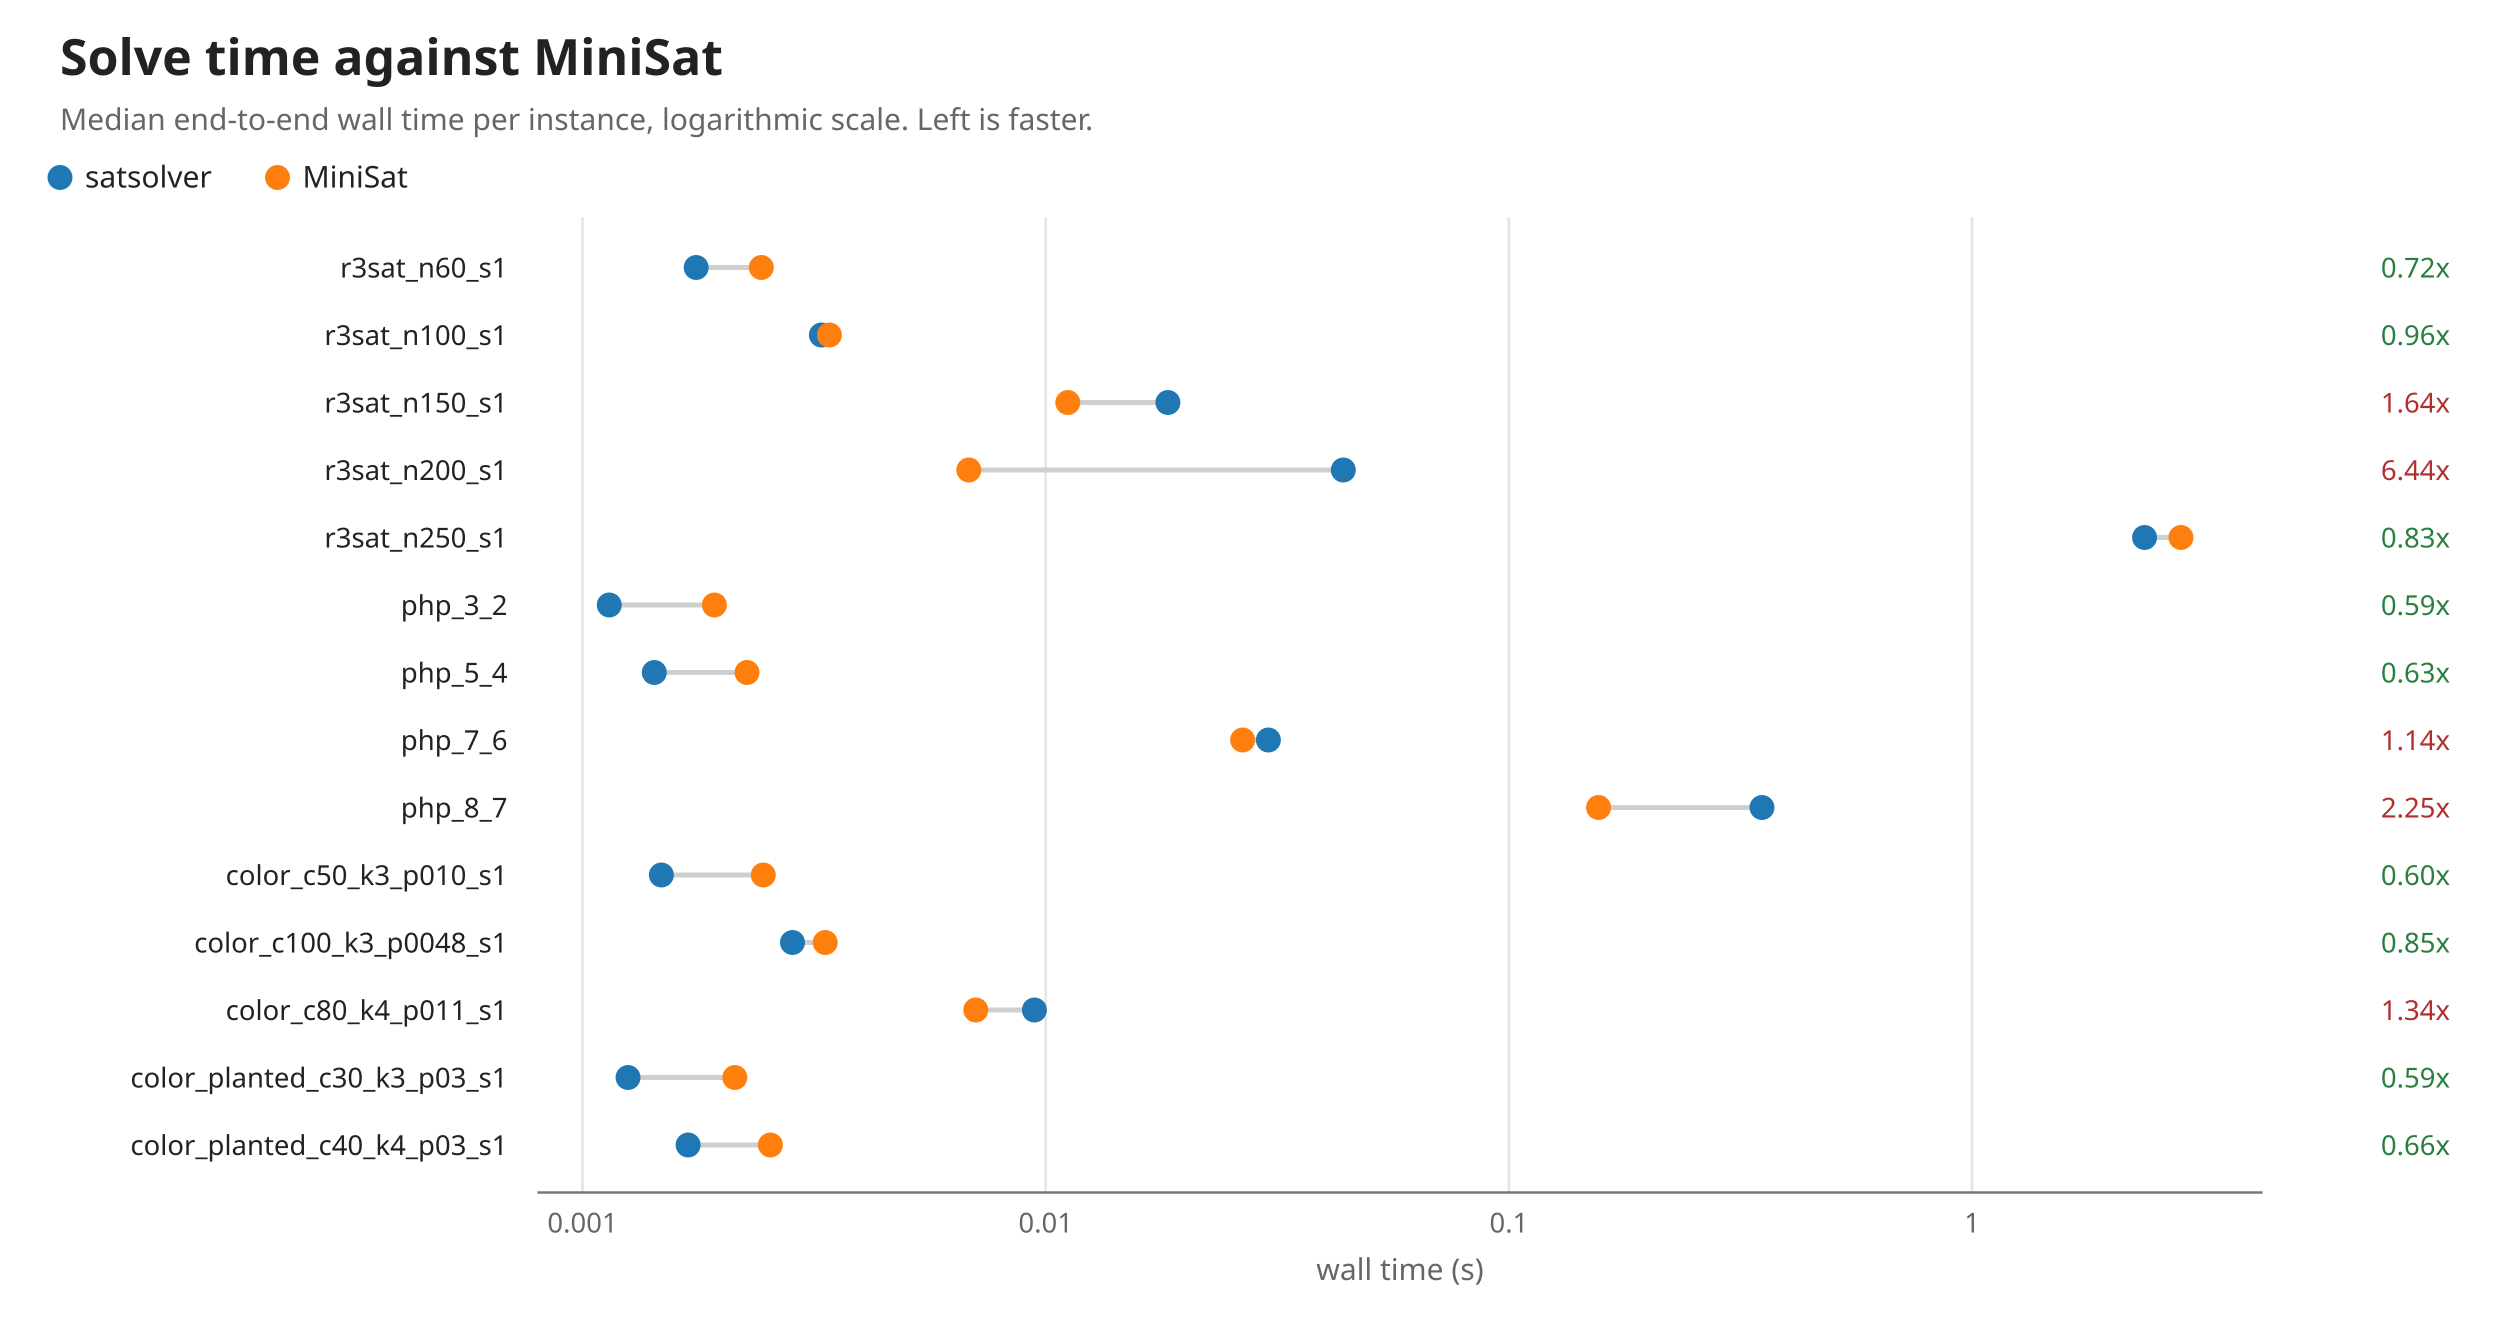
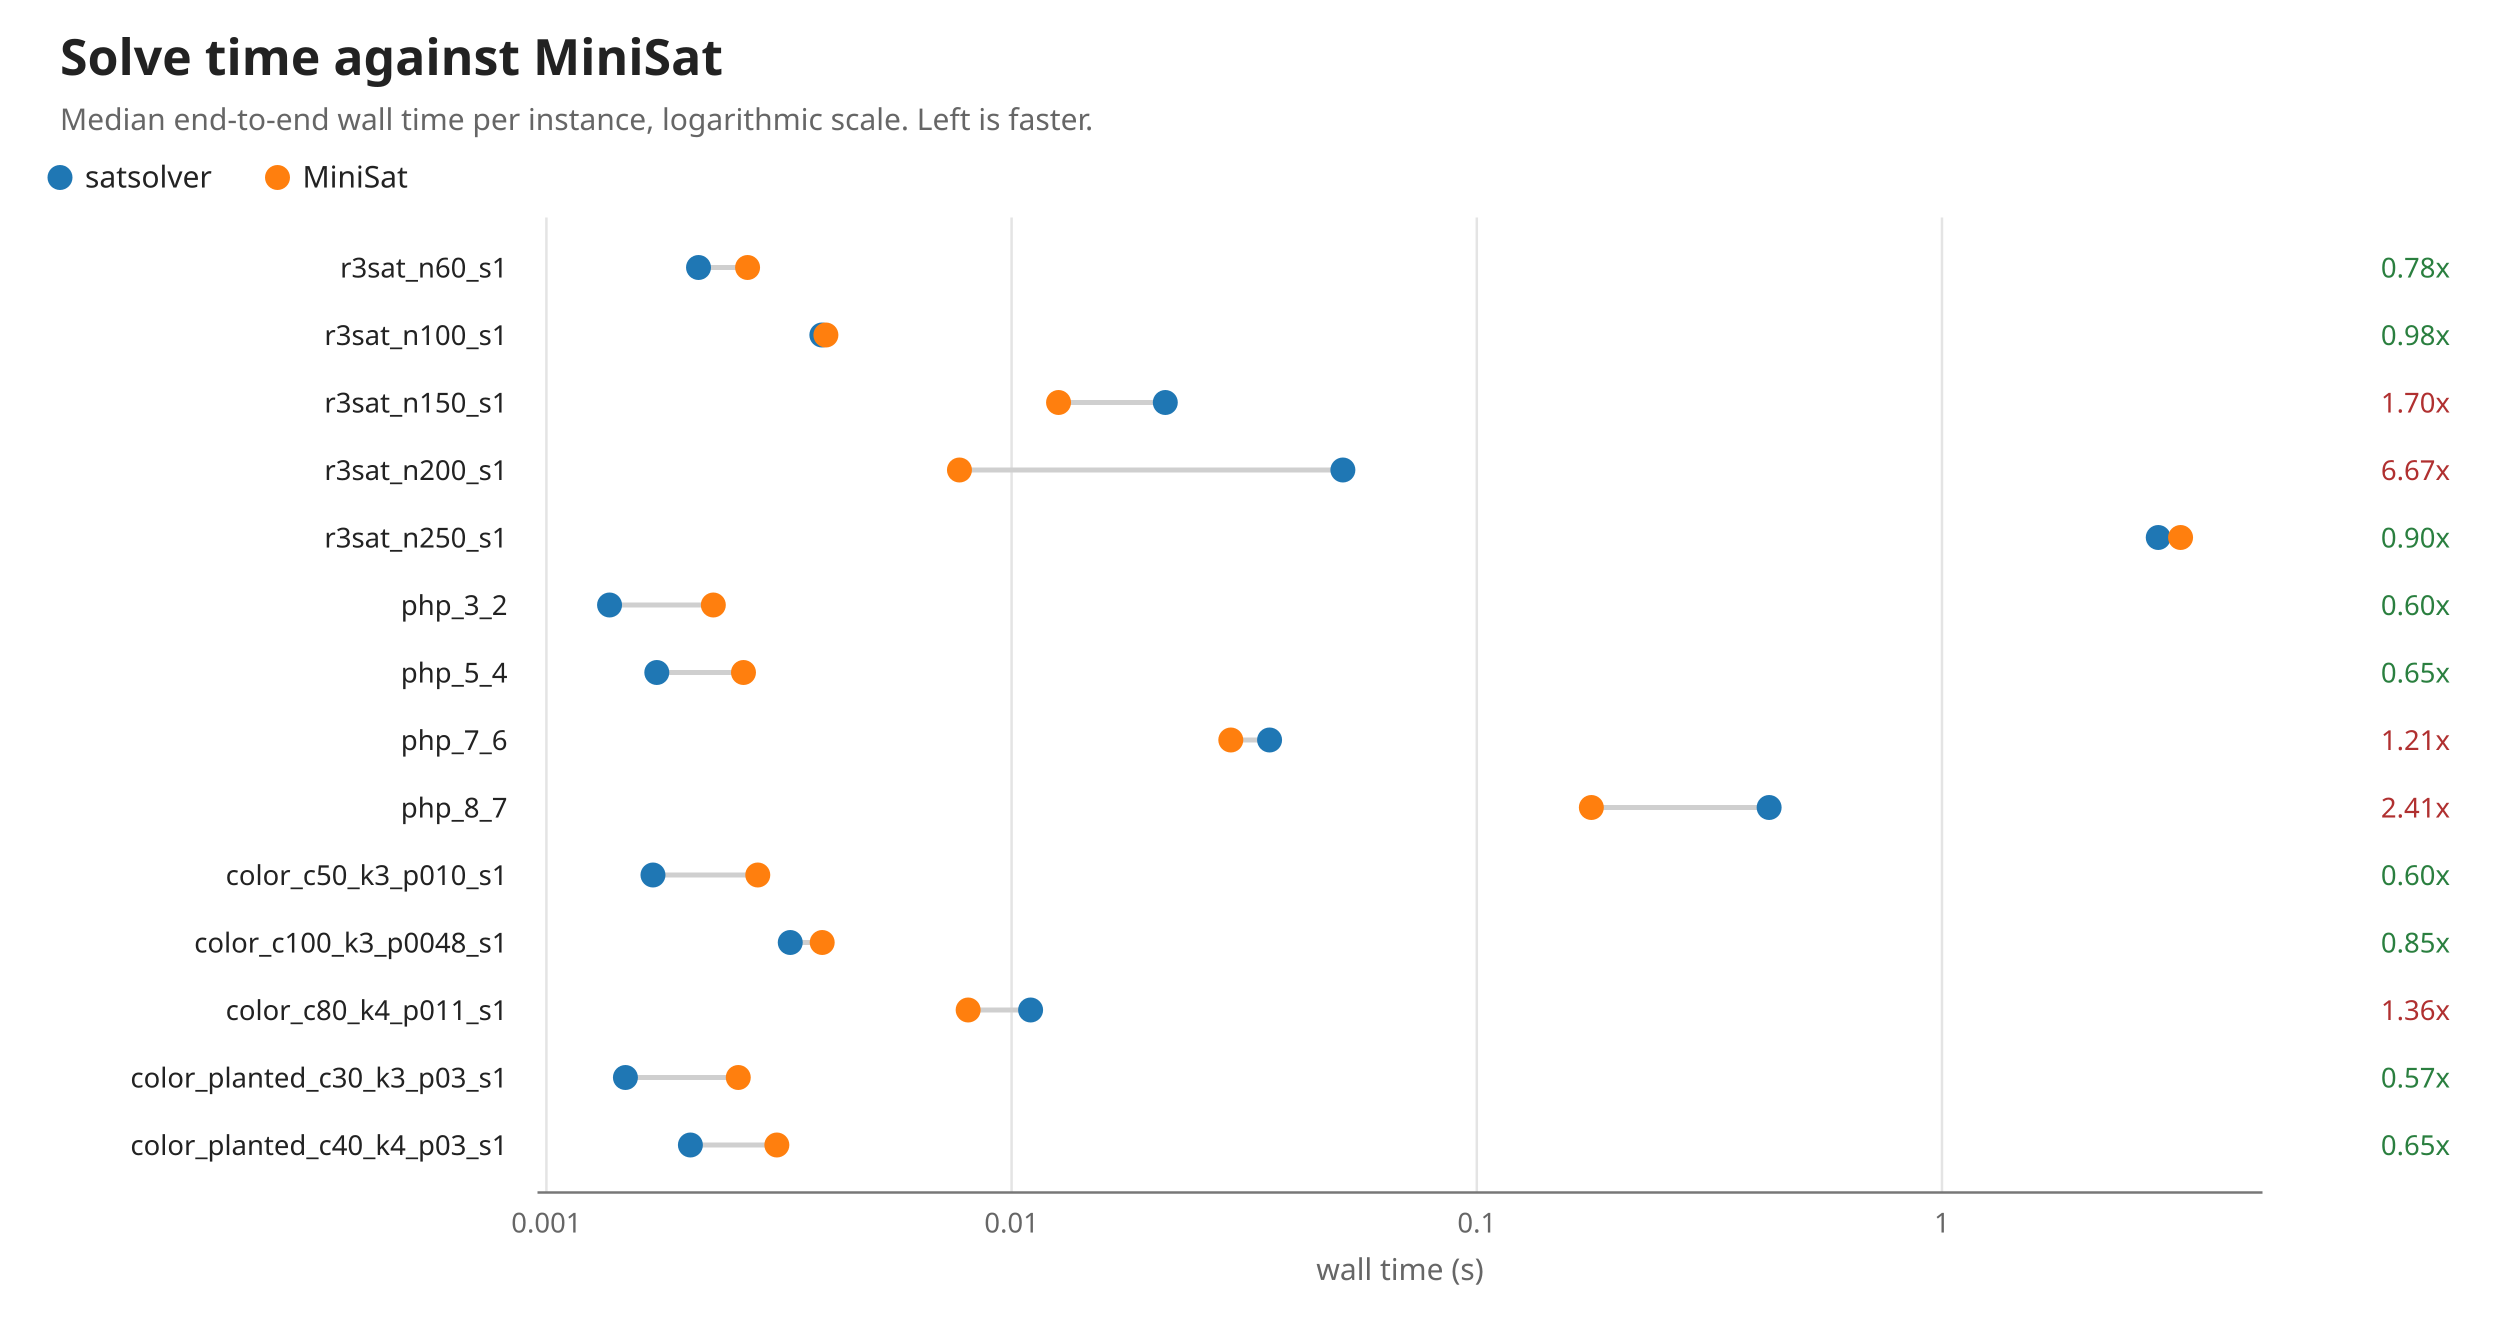
<svg xmlns="http://www.w3.org/2000/svg" width="1000" height="528" viewBox="0 0 1000 528">
  <rect width="1000" height="528" fill="#ffffff" />
  <text x="24.00" y="30.00" font-family="sans-serif" font-size="20.0" fill="#222222" font-weight="bold" text-anchor="start">Solve time against MiniSat</text>
  <text x="24.00" y="52.00" font-family="sans-serif" font-size="12.0" fill="#666666" font-weight="normal" text-anchor="start">Median end-to-end wall time per instance, logarithmic scale. Left is faster.</text>
  <circle cx="24.00" cy="71.00" r="5.00" fill="#1f77b4" stroke="none" stroke-width="1" />
  <text x="34.00" y="75.00" font-family="sans-serif" font-size="12.0" fill="#222222" font-weight="normal" text-anchor="start">satsolver</text>
  <circle cx="111.00" cy="71.00" r="5.00" fill="#ff7f0e" stroke="none" stroke-width="1" />
  <text x="121.00" y="75.00" font-family="sans-serif" font-size="12.0" fill="#222222" font-weight="normal" text-anchor="start">MiniSat</text>
-   <line x1="233.01" y1="87.00" x2="233.01" y2="477.00" stroke="#e4e4e4" stroke-width="1.00" />
-   <text x="233.01" y="493.00" font-family="sans-serif" font-size="11.0" fill="#666666" font-weight="normal" text-anchor="middle">0.001</text>
-   <line x1="418.29" y1="87.00" x2="418.29" y2="477.00" stroke="#e4e4e4" stroke-width="1.00" />
-   <text x="418.29" y="493.00" font-family="sans-serif" font-size="11.0" fill="#666666" font-weight="normal" text-anchor="middle">0.01</text>
-   <line x1="603.56" y1="87.00" x2="603.56" y2="477.00" stroke="#e4e4e4" stroke-width="1.00" />
-   <text x="603.56" y="493.00" font-family="sans-serif" font-size="11.0" fill="#666666" font-weight="normal" text-anchor="middle">0.1</text>
-   <line x1="788.83" y1="87.00" x2="788.83" y2="477.00" stroke="#e4e4e4" stroke-width="1.00" />
-   <text x="788.83" y="493.00" font-family="sans-serif" font-size="11.0" fill="#666666" font-weight="normal" text-anchor="middle">1</text>
+   <line x1="218.56" y1="87.00" x2="218.56" y2="477.00" stroke="#e4e4e4" stroke-width="1.00" />
+   <text x="218.56" y="493.00" font-family="sans-serif" font-size="11.0" fill="#666666" font-weight="normal" text-anchor="middle">0.001</text>
+   <line x1="404.64" y1="87.00" x2="404.64" y2="477.00" stroke="#e4e4e4" stroke-width="1.00" />
+   <text x="404.64" y="493.00" font-family="sans-serif" font-size="11.0" fill="#666666" font-weight="normal" text-anchor="middle">0.01</text>
+   <line x1="590.72" y1="87.00" x2="590.72" y2="477.00" stroke="#e4e4e4" stroke-width="1.00" />
+   <text x="590.72" y="493.00" font-family="sans-serif" font-size="11.0" fill="#666666" font-weight="normal" text-anchor="middle">0.1</text>
+   <line x1="776.79" y1="87.00" x2="776.79" y2="477.00" stroke="#e4e4e4" stroke-width="1.00" />
+   <text x="776.79" y="493.00" font-family="sans-serif" font-size="11.0" fill="#666666" font-weight="normal" text-anchor="middle">1</text>
  <text x="560.00" y="512.00" font-family="sans-serif" font-size="12.0" fill="#666666" font-weight="normal" text-anchor="middle">wall time (s)</text>
  <text x="203.00" y="111.00" font-family="sans-serif" font-size="11.0" fill="#222222" font-weight="normal" text-anchor="end">r3sat_n60_s1</text>
-   <line x1="278.47" y1="107.00" x2="304.53" y2="107.00" stroke="#cfcfcf" stroke-width="2.00" />
-   <circle cx="278.47" cy="107.00" r="5.00" fill="#1f77b4" stroke="none" stroke-width="1" />
-   <circle cx="304.53" cy="107.00" r="5.00" fill="#ff7f0e" stroke="none" stroke-width="1" />
-   <text x="980.00" y="111.00" font-family="sans-serif" font-size="11.0" fill="#2a7f3f" font-weight="normal" text-anchor="end">0.72x</text>
+   <line x1="279.41" y1="107.00" x2="299.03" y2="107.00" stroke="#cfcfcf" stroke-width="2.00" />
+   <circle cx="279.41" cy="107.00" r="5.00" fill="#1f77b4" stroke="none" stroke-width="1" />
+   <circle cx="299.03" cy="107.00" r="5.00" fill="#ff7f0e" stroke="none" stroke-width="1" />
+   <text x="980.00" y="111.00" font-family="sans-serif" font-size="11.0" fill="#2a7f3f" font-weight="normal" text-anchor="end">0.78x</text>
  <text x="203.00" y="138.00" font-family="sans-serif" font-size="11.0" fill="#222222" font-weight="normal" text-anchor="end">r3sat_n100_s1</text>
-   <line x1="328.55" y1="134.00" x2="331.76" y2="134.00" stroke="#cfcfcf" stroke-width="2.00" />
-   <circle cx="328.55" cy="134.00" r="5.00" fill="#1f77b4" stroke="none" stroke-width="1" />
-   <circle cx="331.76" cy="134.00" r="5.00" fill="#ff7f0e" stroke="none" stroke-width="1" />
-   <text x="980.00" y="138.00" font-family="sans-serif" font-size="11.0" fill="#2a7f3f" font-weight="normal" text-anchor="end">0.96x</text>
+   <line x1="328.74" y1="134.00" x2="330.36" y2="134.00" stroke="#cfcfcf" stroke-width="2.00" />
+   <circle cx="328.74" cy="134.00" r="5.00" fill="#1f77b4" stroke="none" stroke-width="1" />
+   <circle cx="330.36" cy="134.00" r="5.00" fill="#ff7f0e" stroke="none" stroke-width="1" />
+   <text x="980.00" y="138.00" font-family="sans-serif" font-size="11.0" fill="#2a7f3f" font-weight="normal" text-anchor="end">0.98x</text>
  <text x="203.00" y="165.00" font-family="sans-serif" font-size="11.0" fill="#222222" font-weight="normal" text-anchor="end">r3sat_n150_s1</text>
-   <line x1="467.16" y1="161.00" x2="427.13" y2="161.00" stroke="#cfcfcf" stroke-width="2.00" />
-   <circle cx="467.16" cy="161.00" r="5.00" fill="#1f77b4" stroke="none" stroke-width="1" />
-   <circle cx="427.13" cy="161.00" r="5.00" fill="#ff7f0e" stroke="none" stroke-width="1" />
-   <text x="980.00" y="165.00" font-family="sans-serif" font-size="11.0" fill="#b03030" font-weight="normal" text-anchor="end">1.64x</text>
+   <line x1="466.12" y1="161.00" x2="423.42" y2="161.00" stroke="#cfcfcf" stroke-width="2.00" />
+   <circle cx="466.12" cy="161.00" r="5.00" fill="#1f77b4" stroke="none" stroke-width="1" />
+   <circle cx="423.42" cy="161.00" r="5.00" fill="#ff7f0e" stroke="none" stroke-width="1" />
+   <text x="980.00" y="165.00" font-family="sans-serif" font-size="11.0" fill="#b03030" font-weight="normal" text-anchor="end">1.70x</text>
  <text x="203.00" y="192.00" font-family="sans-serif" font-size="11.0" fill="#222222" font-weight="normal" text-anchor="end">r3sat_n200_s1</text>
-   <line x1="537.32" y1="188.00" x2="387.52" y2="188.00" stroke="#cfcfcf" stroke-width="2.00" />
-   <circle cx="537.32" cy="188.00" r="5.00" fill="#1f77b4" stroke="none" stroke-width="1" />
-   <circle cx="387.52" cy="188.00" r="5.00" fill="#ff7f0e" stroke="none" stroke-width="1" />
-   <text x="980.00" y="192.00" font-family="sans-serif" font-size="11.0" fill="#b03030" font-weight="normal" text-anchor="end">6.44x</text>
+   <line x1="537.15" y1="188.00" x2="383.78" y2="188.00" stroke="#cfcfcf" stroke-width="2.00" />
+   <circle cx="537.15" cy="188.00" r="5.00" fill="#1f77b4" stroke="none" stroke-width="1" />
+   <circle cx="383.78" cy="188.00" r="5.00" fill="#ff7f0e" stroke="none" stroke-width="1" />
+   <text x="980.00" y="192.00" font-family="sans-serif" font-size="11.0" fill="#b03030" font-weight="normal" text-anchor="end">6.67x</text>
  <text x="203.00" y="219.00" font-family="sans-serif" font-size="11.0" fill="#222222" font-weight="normal" text-anchor="end">r3sat_n250_s1</text>
-   <line x1="857.82" y1="215.00" x2="872.38" y2="215.00" stroke="#cfcfcf" stroke-width="2.00" />
-   <circle cx="857.82" cy="215.00" r="5.00" fill="#1f77b4" stroke="none" stroke-width="1" />
-   <circle cx="872.38" cy="215.00" r="5.00" fill="#ff7f0e" stroke="none" stroke-width="1" />
-   <text x="980.00" y="219.00" font-family="sans-serif" font-size="11.0" fill="#2a7f3f" font-weight="normal" text-anchor="end">0.83x</text>
+   <line x1="863.30" y1="215.00" x2="872.23" y2="215.00" stroke="#cfcfcf" stroke-width="2.00" />
+   <circle cx="863.30" cy="215.00" r="5.00" fill="#1f77b4" stroke="none" stroke-width="1" />
+   <circle cx="872.23" cy="215.00" r="5.00" fill="#ff7f0e" stroke="none" stroke-width="1" />
+   <text x="980.00" y="219.00" font-family="sans-serif" font-size="11.0" fill="#2a7f3f" font-weight="normal" text-anchor="end">0.90x</text>
  <text x="203.00" y="246.00" font-family="sans-serif" font-size="11.0" fill="#222222" font-weight="normal" text-anchor="end">php_3_2</text>
-   <line x1="243.70" y1="242.00" x2="285.76" y2="242.00" stroke="#cfcfcf" stroke-width="2.00" />
-   <circle cx="243.70" cy="242.00" r="5.00" fill="#1f77b4" stroke="none" stroke-width="1" />
-   <circle cx="285.76" cy="242.00" r="5.00" fill="#ff7f0e" stroke="none" stroke-width="1" />
-   <text x="980.00" y="246.00" font-family="sans-serif" font-size="11.0" fill="#2a7f3f" font-weight="normal" text-anchor="end">0.59x</text>
+   <line x1="243.82" y1="242.00" x2="285.33" y2="242.00" stroke="#cfcfcf" stroke-width="2.00" />
+   <circle cx="243.82" cy="242.00" r="5.00" fill="#1f77b4" stroke="none" stroke-width="1" />
+   <circle cx="285.33" cy="242.00" r="5.00" fill="#ff7f0e" stroke="none" stroke-width="1" />
+   <text x="980.00" y="246.00" font-family="sans-serif" font-size="11.0" fill="#2a7f3f" font-weight="normal" text-anchor="end">0.60x</text>
  <text x="203.00" y="273.00" font-family="sans-serif" font-size="11.0" fill="#222222" font-weight="normal" text-anchor="end">php_5_4</text>
-   <line x1="261.71" y1="269.00" x2="298.81" y2="269.00" stroke="#cfcfcf" stroke-width="2.00" />
-   <circle cx="261.71" cy="269.00" r="5.00" fill="#1f77b4" stroke="none" stroke-width="1" />
-   <circle cx="298.81" cy="269.00" r="5.00" fill="#ff7f0e" stroke="none" stroke-width="1" />
-   <text x="980.00" y="273.00" font-family="sans-serif" font-size="11.0" fill="#2a7f3f" font-weight="normal" text-anchor="end">0.63x</text>
+   <line x1="262.72" y1="269.00" x2="297.39" y2="269.00" stroke="#cfcfcf" stroke-width="2.00" />
+   <circle cx="262.72" cy="269.00" r="5.00" fill="#1f77b4" stroke="none" stroke-width="1" />
+   <circle cx="297.39" cy="269.00" r="5.00" fill="#ff7f0e" stroke="none" stroke-width="1" />
+   <text x="980.00" y="273.00" font-family="sans-serif" font-size="11.0" fill="#2a7f3f" font-weight="normal" text-anchor="end">0.65x</text>
  <text x="203.00" y="300.00" font-family="sans-serif" font-size="11.0" fill="#222222" font-weight="normal" text-anchor="end">php_7_6</text>
-   <line x1="507.35" y1="296.00" x2="497.04" y2="296.00" stroke="#cfcfcf" stroke-width="2.00" />
-   <circle cx="507.35" cy="296.00" r="5.00" fill="#1f77b4" stroke="none" stroke-width="1" />
-   <circle cx="497.04" cy="296.00" r="5.00" fill="#ff7f0e" stroke="none" stroke-width="1" />
-   <text x="980.00" y="300.00" font-family="sans-serif" font-size="11.0" fill="#b03030" font-weight="normal" text-anchor="end">1.14x</text>
+   <line x1="507.83" y1="296.00" x2="492.32" y2="296.00" stroke="#cfcfcf" stroke-width="2.00" />
+   <circle cx="507.83" cy="296.00" r="5.00" fill="#1f77b4" stroke="none" stroke-width="1" />
+   <circle cx="492.32" cy="296.00" r="5.00" fill="#ff7f0e" stroke="none" stroke-width="1" />
+   <text x="980.00" y="300.00" font-family="sans-serif" font-size="11.0" fill="#b03030" font-weight="normal" text-anchor="end">1.21x</text>
  <text x="203.00" y="327.00" font-family="sans-serif" font-size="11.0" fill="#222222" font-weight="normal" text-anchor="end">php_8_7</text>
-   <line x1="704.79" y1="323.00" x2="639.42" y2="323.00" stroke="#cfcfcf" stroke-width="2.00" />
-   <circle cx="704.79" cy="323.00" r="5.00" fill="#1f77b4" stroke="none" stroke-width="1" />
-   <circle cx="639.42" cy="323.00" r="5.00" fill="#ff7f0e" stroke="none" stroke-width="1" />
-   <text x="980.00" y="327.00" font-family="sans-serif" font-size="11.0" fill="#b03030" font-weight="normal" text-anchor="end">2.25x</text>
+   <line x1="707.65" y1="323.00" x2="636.54" y2="323.00" stroke="#cfcfcf" stroke-width="2.00" />
+   <circle cx="707.65" cy="323.00" r="5.00" fill="#1f77b4" stroke="none" stroke-width="1" />
+   <circle cx="636.54" cy="323.00" r="5.00" fill="#ff7f0e" stroke="none" stroke-width="1" />
+   <text x="980.00" y="327.00" font-family="sans-serif" font-size="11.0" fill="#b03030" font-weight="normal" text-anchor="end">2.41x</text>
  <text x="203.00" y="354.00" font-family="sans-serif" font-size="11.0" fill="#222222" font-weight="normal" text-anchor="end">color_c50_k3_p010_s1</text>
-   <line x1="264.55" y1="350.00" x2="305.31" y2="350.00" stroke="#cfcfcf" stroke-width="2.00" />
-   <circle cx="264.55" cy="350.00" r="5.00" fill="#1f77b4" stroke="none" stroke-width="1" />
-   <circle cx="305.31" cy="350.00" r="5.00" fill="#ff7f0e" stroke="none" stroke-width="1" />
+   <line x1="261.19" y1="350.00" x2="303.11" y2="350.00" stroke="#cfcfcf" stroke-width="2.00" />
+   <circle cx="261.19" cy="350.00" r="5.00" fill="#1f77b4" stroke="none" stroke-width="1" />
+   <circle cx="303.11" cy="350.00" r="5.00" fill="#ff7f0e" stroke="none" stroke-width="1" />
  <text x="980.00" y="354.00" font-family="sans-serif" font-size="11.0" fill="#2a7f3f" font-weight="normal" text-anchor="end">0.60x</text>
  <text x="203.00" y="381.00" font-family="sans-serif" font-size="11.0" fill="#222222" font-weight="normal" text-anchor="end">color_c100_k3_p0048_s1</text>
-   <line x1="316.99" y1="377.00" x2="330.09" y2="377.00" stroke="#cfcfcf" stroke-width="2.00" />
-   <circle cx="316.99" cy="377.00" r="5.00" fill="#1f77b4" stroke="none" stroke-width="1" />
-   <circle cx="330.09" cy="377.00" r="5.00" fill="#ff7f0e" stroke="none" stroke-width="1" />
+   <line x1="316.10" y1="377.00" x2="328.88" y2="377.00" stroke="#cfcfcf" stroke-width="2.00" />
+   <circle cx="316.10" cy="377.00" r="5.00" fill="#1f77b4" stroke="none" stroke-width="1" />
+   <circle cx="328.88" cy="377.00" r="5.00" fill="#ff7f0e" stroke="none" stroke-width="1" />
  <text x="980.00" y="381.00" font-family="sans-serif" font-size="11.0" fill="#2a7f3f" font-weight="normal" text-anchor="end">0.85x</text>
  <text x="203.00" y="408.00" font-family="sans-serif" font-size="11.0" fill="#222222" font-weight="normal" text-anchor="end">color_c80_k4_p011_s1</text>
-   <line x1="413.76" y1="404.00" x2="390.31" y2="404.00" stroke="#cfcfcf" stroke-width="2.00" />
-   <circle cx="413.76" cy="404.00" r="5.00" fill="#1f77b4" stroke="none" stroke-width="1" />
-   <circle cx="390.31" cy="404.00" r="5.00" fill="#ff7f0e" stroke="none" stroke-width="1" />
-   <text x="980.00" y="408.00" font-family="sans-serif" font-size="11.0" fill="#b03030" font-weight="normal" text-anchor="end">1.34x</text>
+   <line x1="412.24" y1="404.00" x2="387.26" y2="404.00" stroke="#cfcfcf" stroke-width="2.00" />
+   <circle cx="412.24" cy="404.00" r="5.00" fill="#1f77b4" stroke="none" stroke-width="1" />
+   <circle cx="387.26" cy="404.00" r="5.00" fill="#ff7f0e" stroke="none" stroke-width="1" />
+   <text x="980.00" y="408.00" font-family="sans-serif" font-size="11.0" fill="#b03030" font-weight="normal" text-anchor="end">1.36x</text>
  <text x="203.00" y="435.00" font-family="sans-serif" font-size="11.0" fill="#222222" font-weight="normal" text-anchor="end">color_planted_c30_k3_p03_s1</text>
-   <line x1="251.21" y1="431.00" x2="293.94" y2="431.00" stroke="#cfcfcf" stroke-width="2.00" />
-   <circle cx="251.21" cy="431.00" r="5.00" fill="#1f77b4" stroke="none" stroke-width="1" />
-   <circle cx="293.94" cy="431.00" r="5.00" fill="#ff7f0e" stroke="none" stroke-width="1" />
-   <text x="980.00" y="435.00" font-family="sans-serif" font-size="11.0" fill="#2a7f3f" font-weight="normal" text-anchor="end">0.59x</text>
+   <line x1="250.17" y1="431.00" x2="295.31" y2="431.00" stroke="#cfcfcf" stroke-width="2.00" />
+   <circle cx="250.17" cy="431.00" r="5.00" fill="#1f77b4" stroke="none" stroke-width="1" />
+   <circle cx="295.31" cy="431.00" r="5.00" fill="#ff7f0e" stroke="none" stroke-width="1" />
+   <text x="980.00" y="435.00" font-family="sans-serif" font-size="11.0" fill="#2a7f3f" font-weight="normal" text-anchor="end">0.57x</text>
  <text x="203.00" y="462.00" font-family="sans-serif" font-size="11.0" fill="#222222" font-weight="normal" text-anchor="end">color_planted_c40_k4_p03_s1</text>
-   <line x1="275.24" y1="458.00" x2="308.17" y2="458.00" stroke="#cfcfcf" stroke-width="2.00" />
-   <circle cx="275.24" cy="458.00" r="5.00" fill="#1f77b4" stroke="none" stroke-width="1" />
-   <circle cx="308.17" cy="458.00" r="5.00" fill="#ff7f0e" stroke="none" stroke-width="1" />
-   <text x="980.00" y="462.00" font-family="sans-serif" font-size="11.0" fill="#2a7f3f" font-weight="normal" text-anchor="end">0.66x</text>
+   <line x1="276.16" y1="458.00" x2="310.74" y2="458.00" stroke="#cfcfcf" stroke-width="2.00" />
+   <circle cx="276.16" cy="458.00" r="5.00" fill="#1f77b4" stroke="none" stroke-width="1" />
+   <circle cx="310.74" cy="458.00" r="5.00" fill="#ff7f0e" stroke="none" stroke-width="1" />
+   <text x="980.00" y="462.00" font-family="sans-serif" font-size="11.0" fill="#2a7f3f" font-weight="normal" text-anchor="end">0.65x</text>
  <line x1="215.00" y1="477.00" x2="905.00" y2="477.00" stroke="#777777" stroke-width="1.00" />
</svg>
